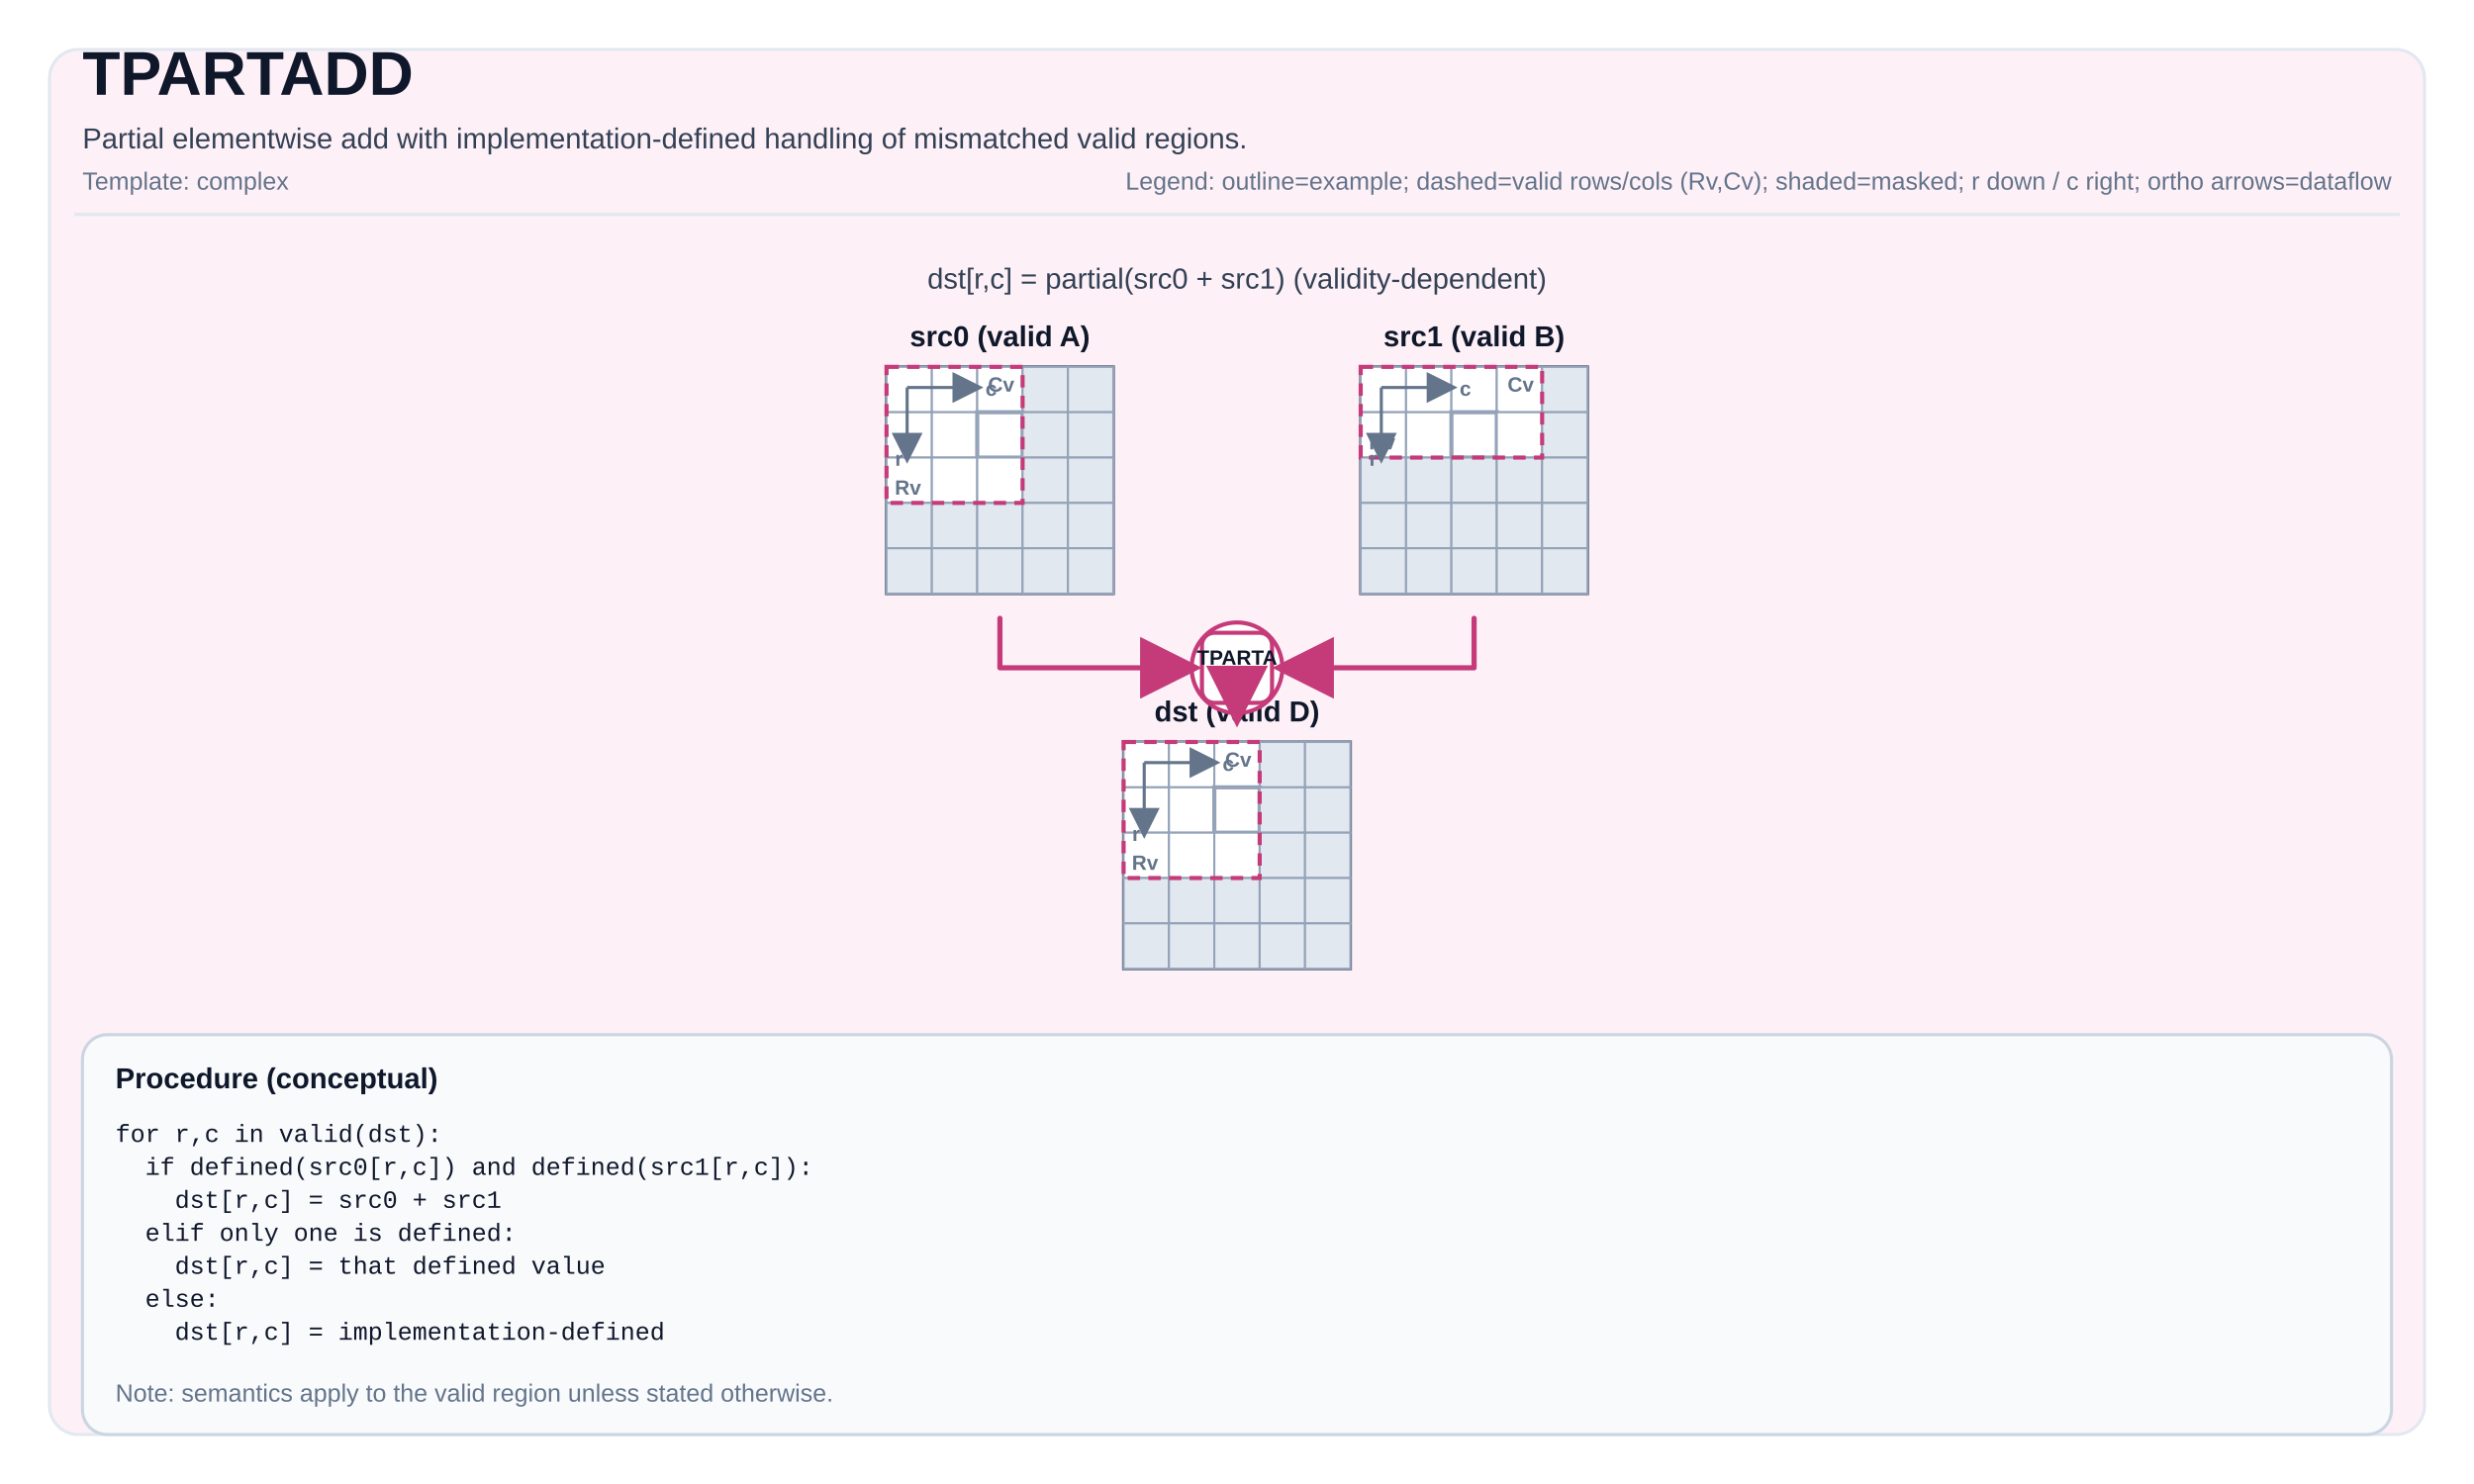
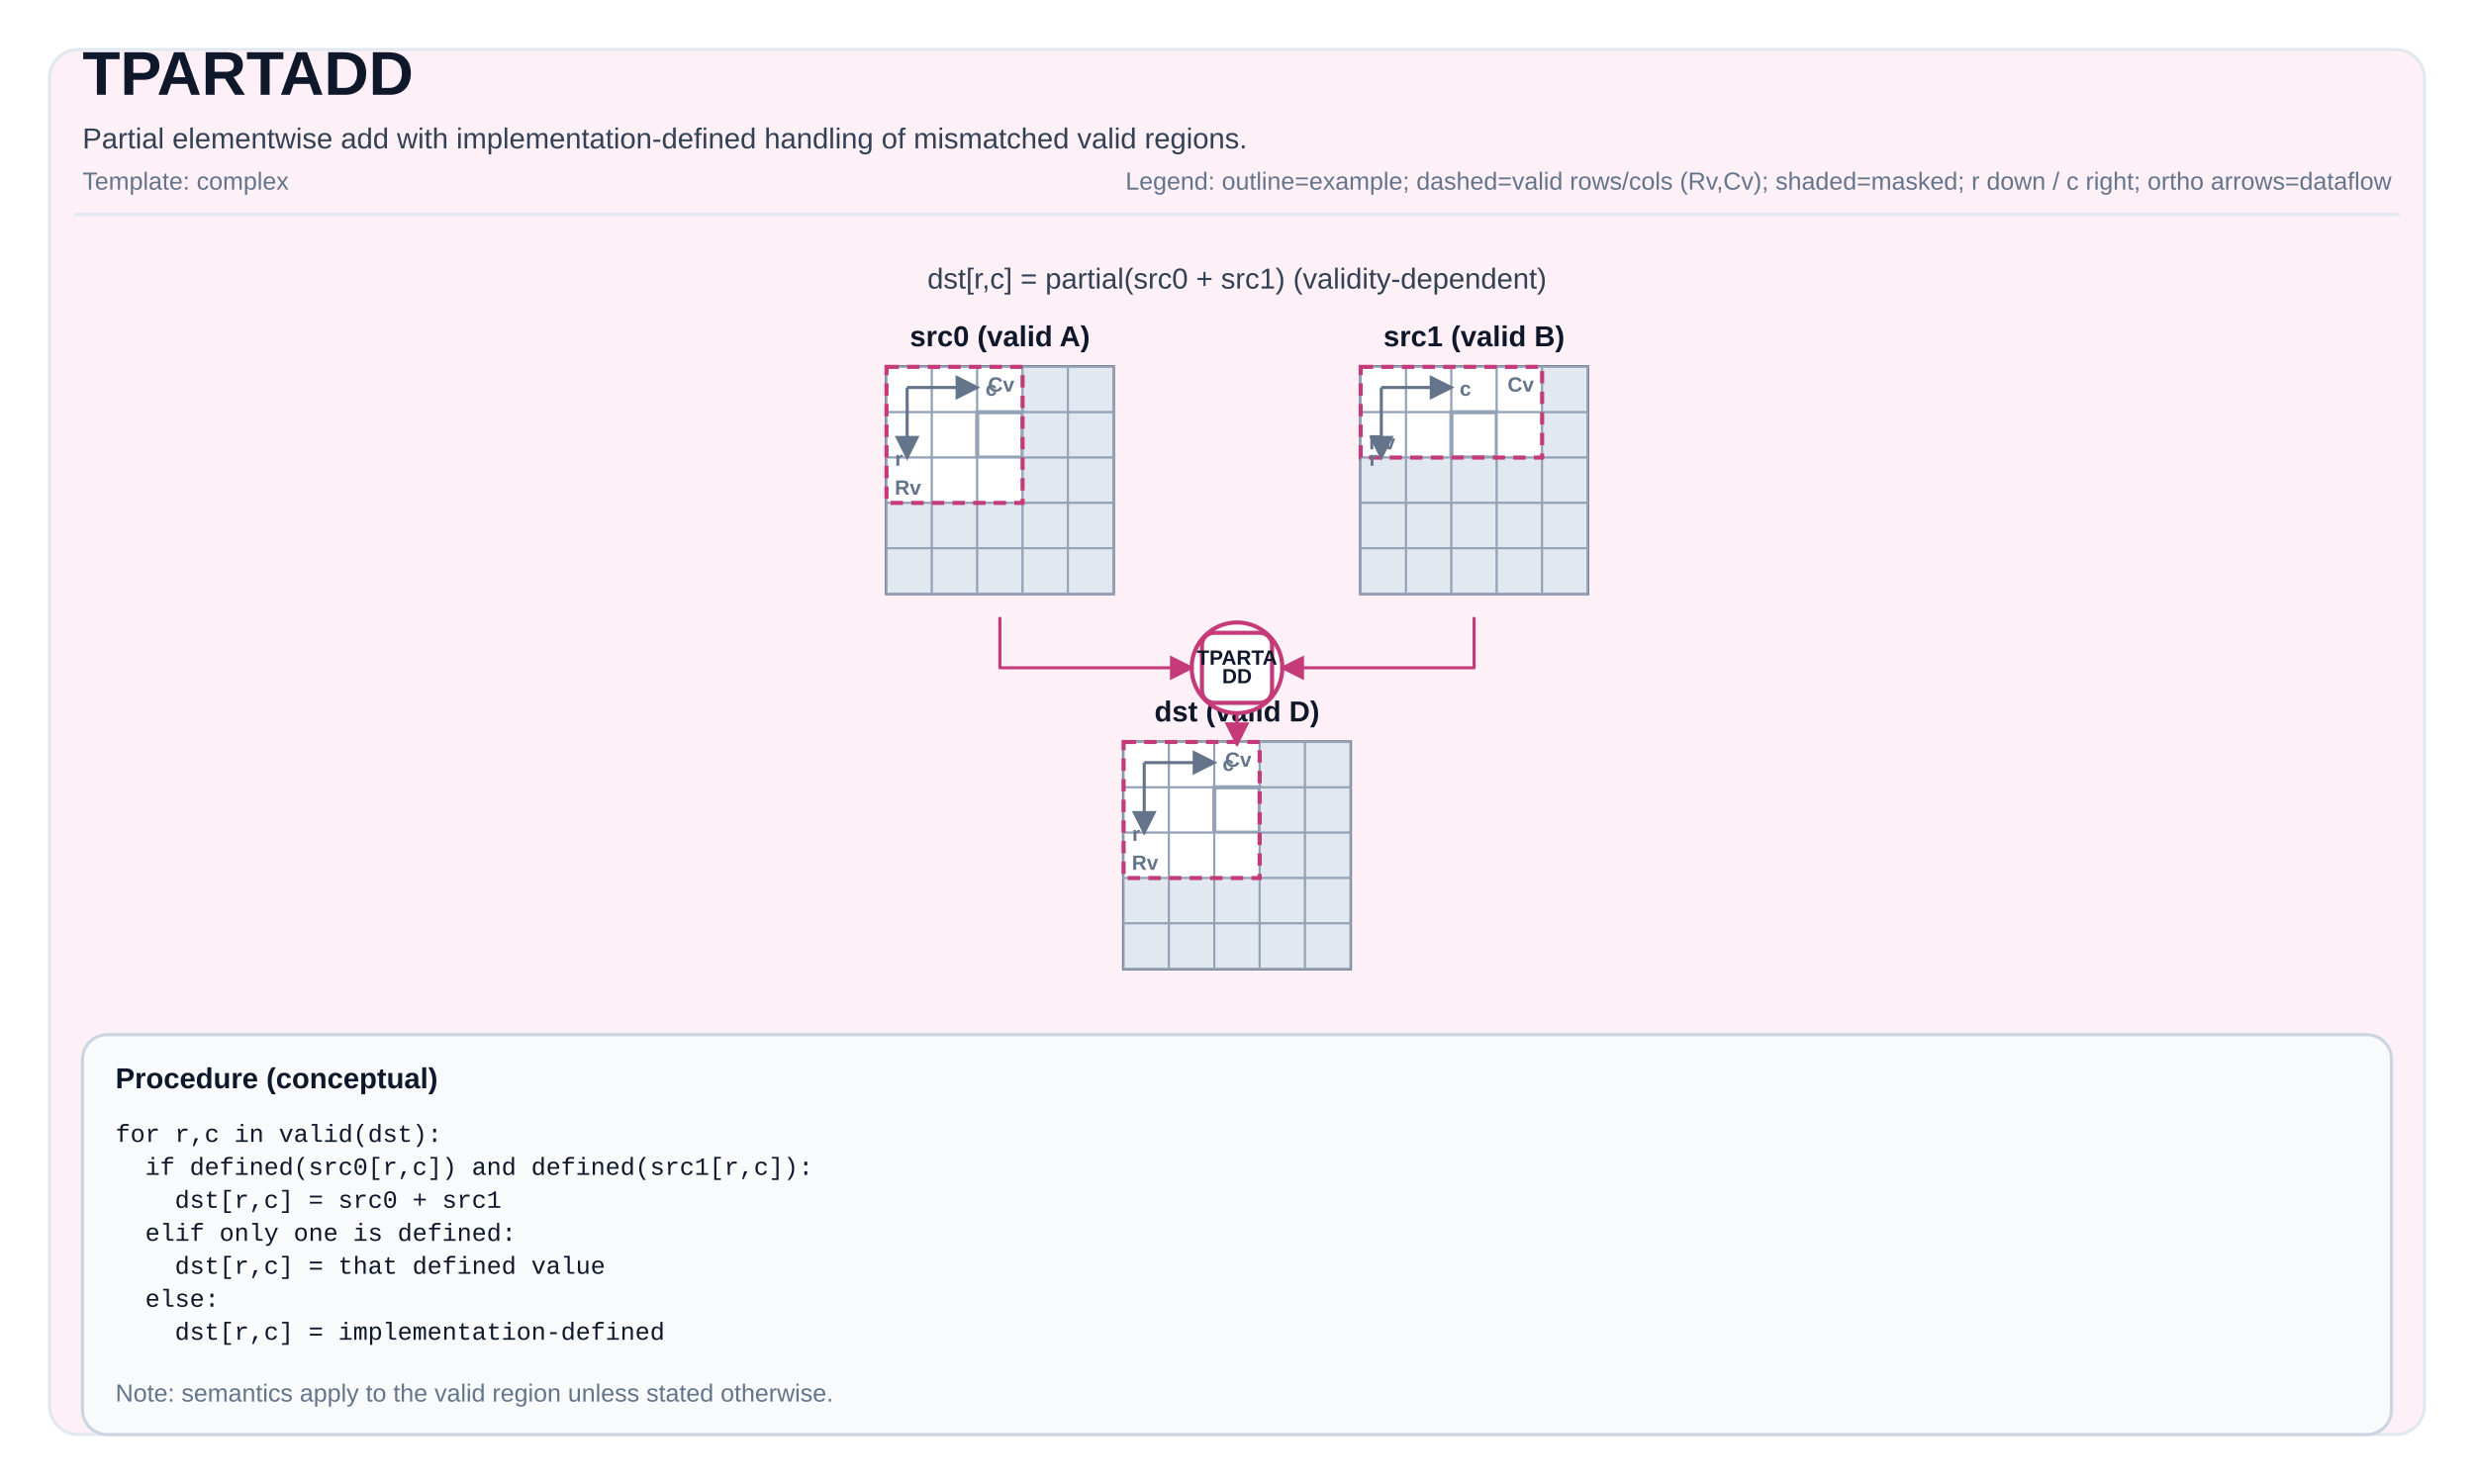
<svg xmlns="http://www.w3.org/2000/svg" width="1200" height="720" viewBox="0 0 1200 720" role="img" aria-label="TPARTADD tile operation diagram">
  <defs>
-     <marker id="arrow" markerWidth="12" markerHeight="12" refX="10" refY="6" orient="auto">
-       <path d="M0,0 L0,12 L12,6 z" fill="#C53A79" />
+     <marker id="arrow" markerWidth="8" markerHeight="8" refX="7" refY="4" orient="auto">
+       <path d="M0,0 L0,8 L8,4 z" fill="#C53A79" />
    </marker>
-     <marker id="axisArrow" markerWidth="10" markerHeight="10" refX="8" refY="5" orient="auto">
-       <path d="M0,0 L0,10 L10,5 z" fill="#64748b" />
+     <marker id="axisArrow" markerWidth="8" markerHeight="8" refX="7" refY="4" orient="auto">
+       <path d="M0,0 L0,8 L8,4 z" fill="#64748b" />
    </marker>
  </defs>
  <style>
svg { font-family: Arial, Helvetica, sans-serif; }
.title { font-size: 30px; font-weight: 700; fill: #0f172a; }
.subtitle { font-size: 14px; fill: #334155; }
.meta { font-size: 12px; fill: #64748b; }
.frame { fill: white; }
.panel { fill: #FDF0F6; stroke: #e2e8f0; stroke-width: 1.5; rx: 14; }
.tileLabel { font-size: 14px; font-weight: 700; fill: #0f172a; }
.tileBorder { fill: none; stroke: #475569; stroke-width: 1.5; }
.cell { fill: #ffffff; stroke: #94a3b8; stroke-width: 1; }
.cellMasked { fill: #e2e8f0; }
.cellHL { stroke-width: 2; }
.cellText { font-family: ui-monospace, SFMono-Regular, Menlo, Monaco, Consolas, 'Liberation Mono', 'Courier New', monospace; font-size: 10px; fill: #0f172a; }
- .arrow { stroke-width: 2.5; fill: none; stroke-linejoin: round; stroke-linecap: round; }
+ .arrow { stroke-width: 1.5; fill: none; stroke-linejoin: round; stroke-linecap: round; }
.axisLine { stroke: #64748b; stroke-width: 1.5; fill: none; }
.axisText { font-size: 10px; fill: #64748b; font-weight: 700; }
.opCircle { fill: #ffffff; stroke-width: 2; }
.opRect { fill: #ffffff; stroke-width: 2; }
.opText { font-size: 10px; font-weight: 800; fill: #0f172a; }
.procBox { fill: #f8fafc; stroke: #cbd5e1; stroke-width: 1.5; rx: 12; }
.procTitle { font-size: 14px; font-weight: 700; fill: #0f172a; }
.procText { font-family: ui-monospace, SFMono-Regular, Menlo, Monaco, Consolas, 'Liberation Mono', 'Courier New', monospace; font-size: 12px; fill: #0f172a; }
.smallLabel { font-size: 12px; fill: #334155; }
.scalarBox { fill: #ffffff; stroke: #cbd5e1; stroke-width: 1.5; }
.scalarValue { font-size: 16px; font-weight: 700; }
.validBox { fill: none; stroke-width: 2; stroke-dasharray: 6 4; }
</style>
  <rect x="0" y="0" width="1200" height="720" class="frame" />
  <rect x="24" y="24" width="1152" height="672" class="panel" />
  <text x="40" y="46" class="title">TPARTADD</text>
  <text x="40" y="72" class="subtitle">Partial elementwise add with implementation-defined handling of mismatched valid regions.</text>
  <text x="40" y="92" class="meta">Template: complex</text>
  <text x="1160" y="92" class="meta" text-anchor="end">Legend: outline=example; dashed=valid rows/cols (Rv,Cv); shaded=masked; r down / c right; ortho arrows=dataflow</text>
  <line x1="36" y1="104" x2="1164" y2="104" stroke="#e2e8f0" stroke-width="1.5" />
  <text x="600" y="140" class="subtitle" text-anchor="middle" fill="#C53A79">dst[r,c] = partial(src0 + src1)   (validity-dependent)</text>
  <text x="485" y="168" class="tileLabel" text-anchor="middle">src0 (valid A)</text>
  <rect x="430" y="178" width="110" height="110" class="tileBorder" />
  <rect x="430" y="178" width="22" height="22" class="cell" />
  <rect x="452" y="178" width="22" height="22" class="cell" />
  <rect x="474" y="178" width="22" height="22" class="cell" />
  <rect x="496" y="178" width="22" height="22" class="cell cellMasked" />
  <rect x="518" y="178" width="22" height="22" class="cell cellMasked" />
  <rect x="430" y="200" width="22" height="22" class="cell" />
  <rect x="452" y="200" width="22" height="22" class="cell" />
  <rect x="474" y="200" width="22" height="22" class="cell cellHL" stroke="#C53A79" />
  <rect x="496" y="200" width="22" height="22" class="cell cellMasked" />
  <rect x="518" y="200" width="22" height="22" class="cell cellMasked" />
  <rect x="430" y="222" width="22" height="22" class="cell" />
  <rect x="452" y="222" width="22" height="22" class="cell" />
  <rect x="474" y="222" width="22" height="22" class="cell" />
  <rect x="496" y="222" width="22" height="22" class="cell cellMasked" />
  <rect x="518" y="222" width="22" height="22" class="cell cellMasked" />
  <rect x="430" y="244" width="22" height="22" class="cell cellMasked" />
  <rect x="452" y="244" width="22" height="22" class="cell cellMasked" />
  <rect x="474" y="244" width="22" height="22" class="cell cellMasked" />
  <rect x="496" y="244" width="22" height="22" class="cell cellMasked" />
  <rect x="518" y="244" width="22" height="22" class="cell cellMasked" />
  <rect x="430" y="266" width="22" height="22" class="cell cellMasked" />
  <rect x="452" y="266" width="22" height="22" class="cell cellMasked" />
  <rect x="474" y="266" width="22" height="22" class="cell cellMasked" />
  <rect x="496" y="266" width="22" height="22" class="cell cellMasked" />
  <rect x="518" y="266" width="22" height="22" class="cell cellMasked" />
  <rect x="430" y="178" width="66" height="66" class="validBox" stroke="#C53A79" />
  <text x="434" y="240" class="axisText">Rv</text>
  <text x="492" y="190" class="axisText" text-anchor="end">Cv</text>
  <path d="M 440 188 L 474 188" class="axisLine" marker-end="url(#axisArrow)" />
  <path d="M 440 188 L 440 222" class="axisLine" marker-end="url(#axisArrow)" />
  <text x="478" y="192" class="axisText">c</text>
  <text x="438" y="226" class="axisText" text-anchor="end">r</text>
  <text x="715" y="168" class="tileLabel" text-anchor="middle">src1 (valid B)</text>
  <rect x="660" y="178" width="110" height="110" class="tileBorder" />
  <rect x="660" y="178" width="22" height="22" class="cell" />
  <rect x="682" y="178" width="22" height="22" class="cell" />
  <rect x="704" y="178" width="22" height="22" class="cell" />
  <rect x="726" y="178" width="22" height="22" class="cell" />
  <rect x="748" y="178" width="22" height="22" class="cell cellMasked" />
  <rect x="660" y="200" width="22" height="22" class="cell" />
  <rect x="682" y="200" width="22" height="22" class="cell" />
  <rect x="704" y="200" width="22" height="22" class="cell cellHL" stroke="#C53A79" />
  <rect x="726" y="200" width="22" height="22" class="cell" />
  <rect x="748" y="200" width="22" height="22" class="cell cellMasked" />
  <rect x="660" y="222" width="22" height="22" class="cell cellMasked" />
  <rect x="682" y="222" width="22" height="22" class="cell cellMasked" />
  <rect x="704" y="222" width="22" height="22" class="cell cellMasked" />
  <rect x="726" y="222" width="22" height="22" class="cell cellMasked" />
  <rect x="748" y="222" width="22" height="22" class="cell cellMasked" />
  <rect x="660" y="244" width="22" height="22" class="cell cellMasked" />
  <rect x="682" y="244" width="22" height="22" class="cell cellMasked" />
  <rect x="704" y="244" width="22" height="22" class="cell cellMasked" />
  <rect x="726" y="244" width="22" height="22" class="cell cellMasked" />
  <rect x="748" y="244" width="22" height="22" class="cell cellMasked" />
  <rect x="660" y="266" width="22" height="22" class="cell cellMasked" />
  <rect x="682" y="266" width="22" height="22" class="cell cellMasked" />
  <rect x="704" y="266" width="22" height="22" class="cell cellMasked" />
  <rect x="726" y="266" width="22" height="22" class="cell cellMasked" />
  <rect x="748" y="266" width="22" height="22" class="cell cellMasked" />
  <rect x="660" y="178" width="88" height="44" class="validBox" stroke="#C53A79" />
  <text x="664" y="218" class="axisText">Rv</text>
  <text x="744" y="190" class="axisText" text-anchor="end">Cv</text>
  <path d="M 670 188 L 704 188" class="axisLine" marker-end="url(#axisArrow)" />
  <path d="M 670 188 L 670 222" class="axisLine" marker-end="url(#axisArrow)" />
  <text x="708" y="192" class="axisText">c</text>
  <text x="668" y="226" class="axisText" text-anchor="end">r</text>
  <text x="600" y="350" class="tileLabel" text-anchor="middle">dst (valid D)</text>
  <rect x="545" y="360" width="110" height="110" class="tileBorder" />
  <rect x="545" y="360" width="22" height="22" class="cell" />
  <rect x="567" y="360" width="22" height="22" class="cell" />
  <rect x="589" y="360" width="22" height="22" class="cell" />
  <rect x="611" y="360" width="22" height="22" class="cell cellMasked" />
  <rect x="633" y="360" width="22" height="22" class="cell cellMasked" />
  <rect x="545" y="382" width="22" height="22" class="cell" />
  <rect x="567" y="382" width="22" height="22" class="cell" />
  <rect x="589" y="382" width="22" height="22" class="cell cellHL" stroke="#C53A79" />
  <rect x="611" y="382" width="22" height="22" class="cell cellMasked" />
  <rect x="633" y="382" width="22" height="22" class="cell cellMasked" />
  <rect x="545" y="404" width="22" height="22" class="cell" />
  <rect x="567" y="404" width="22" height="22" class="cell" />
  <rect x="589" y="404" width="22" height="22" class="cell" />
  <rect x="611" y="404" width="22" height="22" class="cell cellMasked" />
  <rect x="633" y="404" width="22" height="22" class="cell cellMasked" />
  <rect x="545" y="426" width="22" height="22" class="cell cellMasked" />
  <rect x="567" y="426" width="22" height="22" class="cell cellMasked" />
  <rect x="589" y="426" width="22" height="22" class="cell cellMasked" />
  <rect x="611" y="426" width="22" height="22" class="cell cellMasked" />
  <rect x="633" y="426" width="22" height="22" class="cell cellMasked" />
  <rect x="545" y="448" width="22" height="22" class="cell cellMasked" />
  <rect x="567" y="448" width="22" height="22" class="cell cellMasked" />
  <rect x="589" y="448" width="22" height="22" class="cell cellMasked" />
  <rect x="611" y="448" width="22" height="22" class="cell cellMasked" />
  <rect x="633" y="448" width="22" height="22" class="cell cellMasked" />
  <rect x="545" y="360" width="66" height="66" class="validBox" stroke="#C53A79" />
  <text x="549" y="422" class="axisText">Rv</text>
  <text x="607" y="372" class="axisText" text-anchor="end">Cv</text>
  <path d="M 555 370 L 589 370" class="axisLine" marker-end="url(#axisArrow)" />
  <path d="M 555 370 L 555 404" class="axisLine" marker-end="url(#axisArrow)" />
  <text x="593" y="374" class="axisText">c</text>
  <text x="553" y="408" class="axisText" text-anchor="end">r</text>
  <circle cx="600" cy="324" r="22" class="opCircle" stroke="#C53A79" />
  <rect x="583" y="307" width="34" height="34" rx="6" class="opRect" stroke="#C53A79" />
  <text x="600" y="322.5" class="opText" font-size="8px" text-anchor="middle">TPARTA</text>
  <text x="600" y="331.5" class="opText" font-size="8px" text-anchor="middle">DD</text>
-   <path d="M 485 300 L 485 324 L 578 324 L 578 324" class="arrow" stroke="#C53A79" marker-end="url(#arrow)" />
-   <path d="M 715 300 L 715 324 L 622 324 L 622 324" class="arrow" stroke="#C53A79" marker-end="url(#arrow)" />
-   <path d="M 600 346 L 600 347 L 600 347 L 600 348" class="arrow" stroke="#C53A79" marker-end="url(#arrow)" />
+   <path d="M 485 300 L 485 324 L 578 324" class="arrow" stroke="#C53A79" marker-end="url(#arrow)" />
+   <path d="M 715 300 L 715 324 L 622 324" class="arrow" stroke="#C53A79" marker-end="url(#arrow)" />
+   <path d="M 600 346 L 600 361" class="arrow" stroke="#C53A79" marker-end="url(#arrow)" />
  <rect x="40" y="502" width="1120" height="194" class="procBox" />
  <text x="56" y="528" class="procTitle">Procedure (conceptual)</text>
  <text x="56" y="554" class="procText" xml:space="preserve">
    <tspan x="56" dy="0">for r,c in valid(dst):</tspan>
    <tspan x="56" dy="16">  if defined(src0[r,c]) and defined(src1[r,c]):</tspan>
    <tspan x="56" dy="16">    dst[r,c] = src0 + src1</tspan>
    <tspan x="56" dy="16">  elif only one is defined:</tspan>
    <tspan x="56" dy="16">    dst[r,c] = that defined value</tspan>
    <tspan x="56" dy="16">  else:</tspan>
    <tspan x="56" dy="16">    dst[r,c] = implementation-defined</tspan>
  </text>
  <text x="56" y="680" class="meta">Note: semantics apply to the valid region unless stated otherwise.</text>
</svg>
